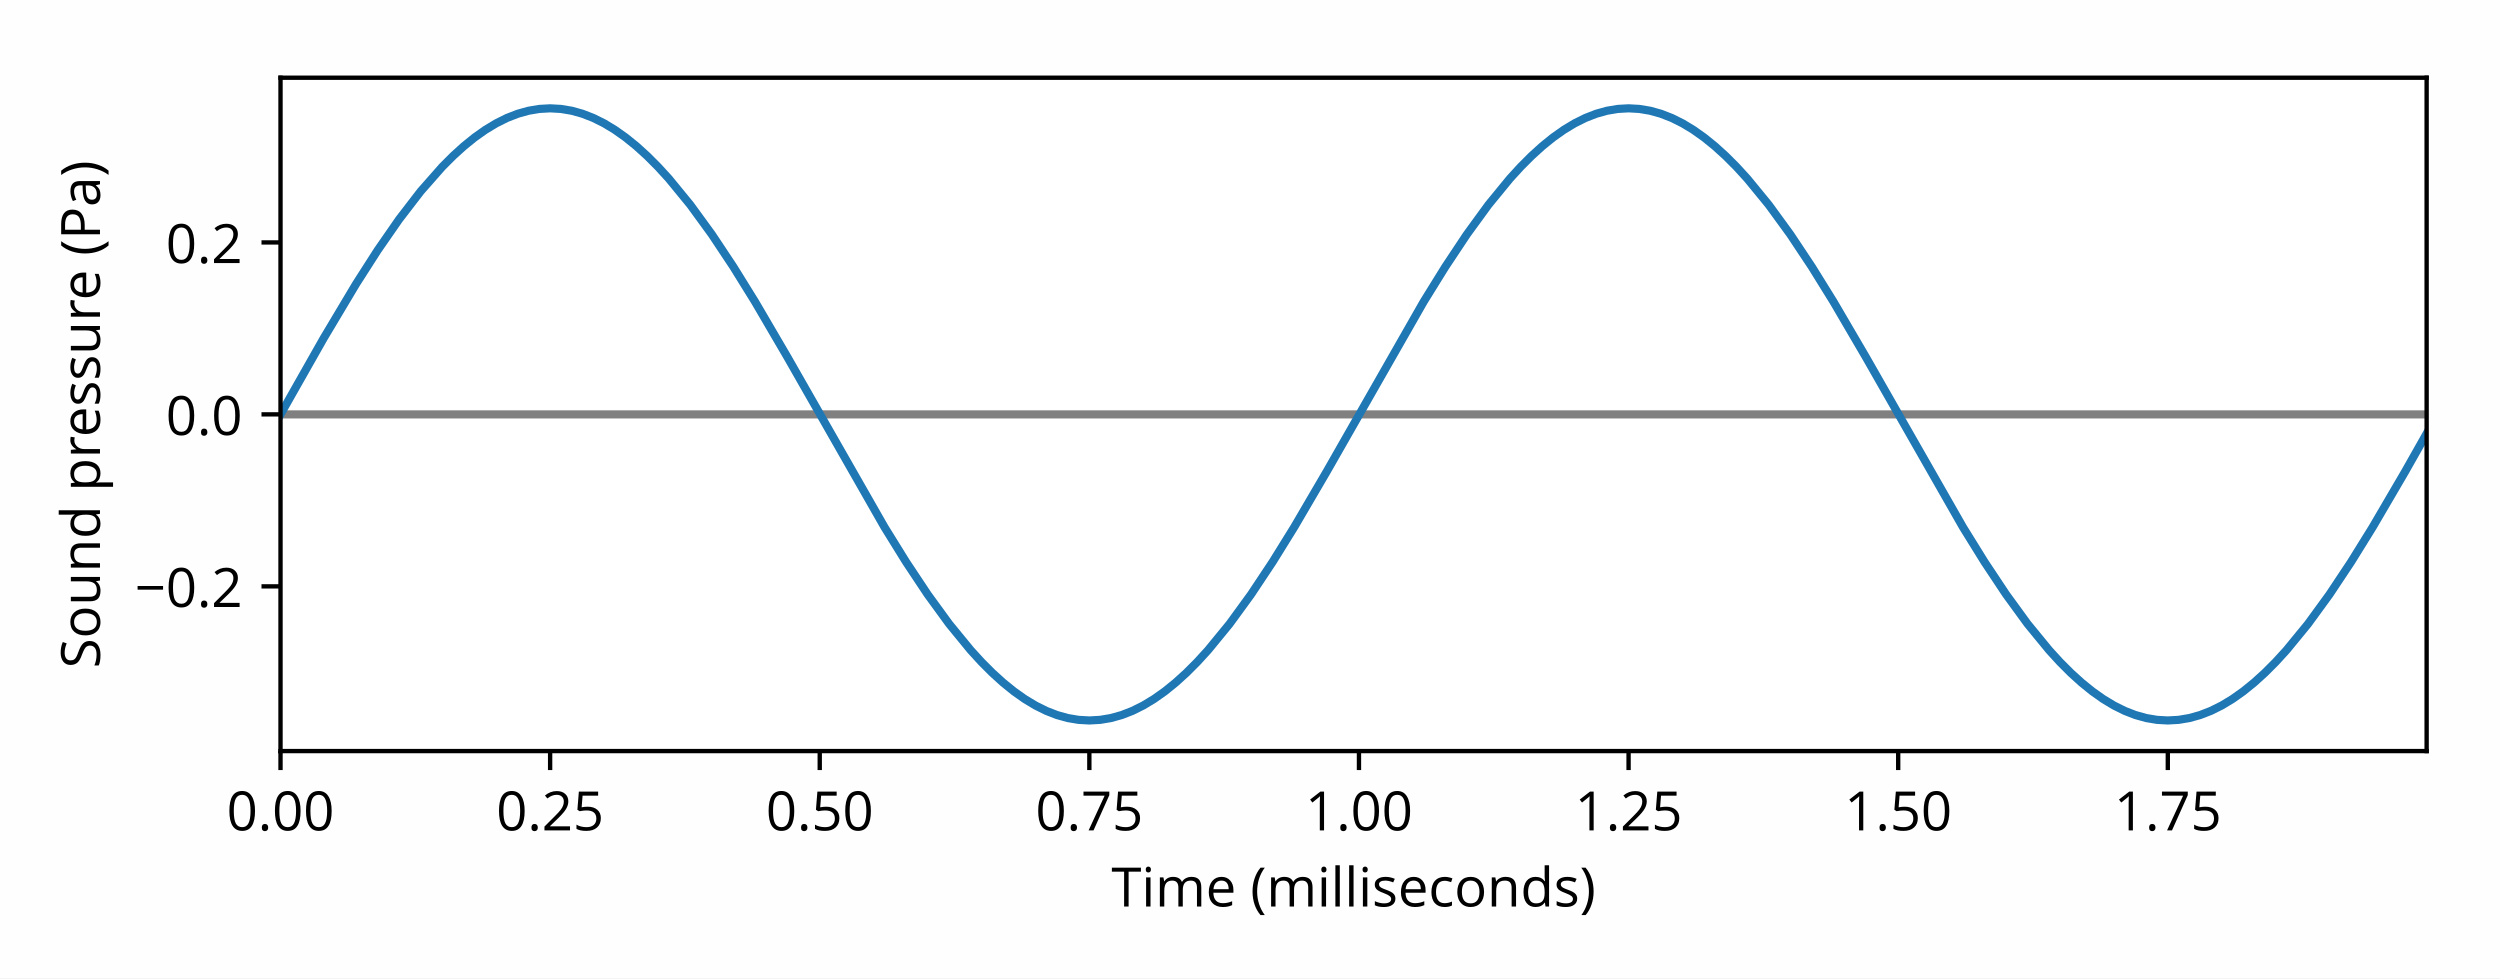
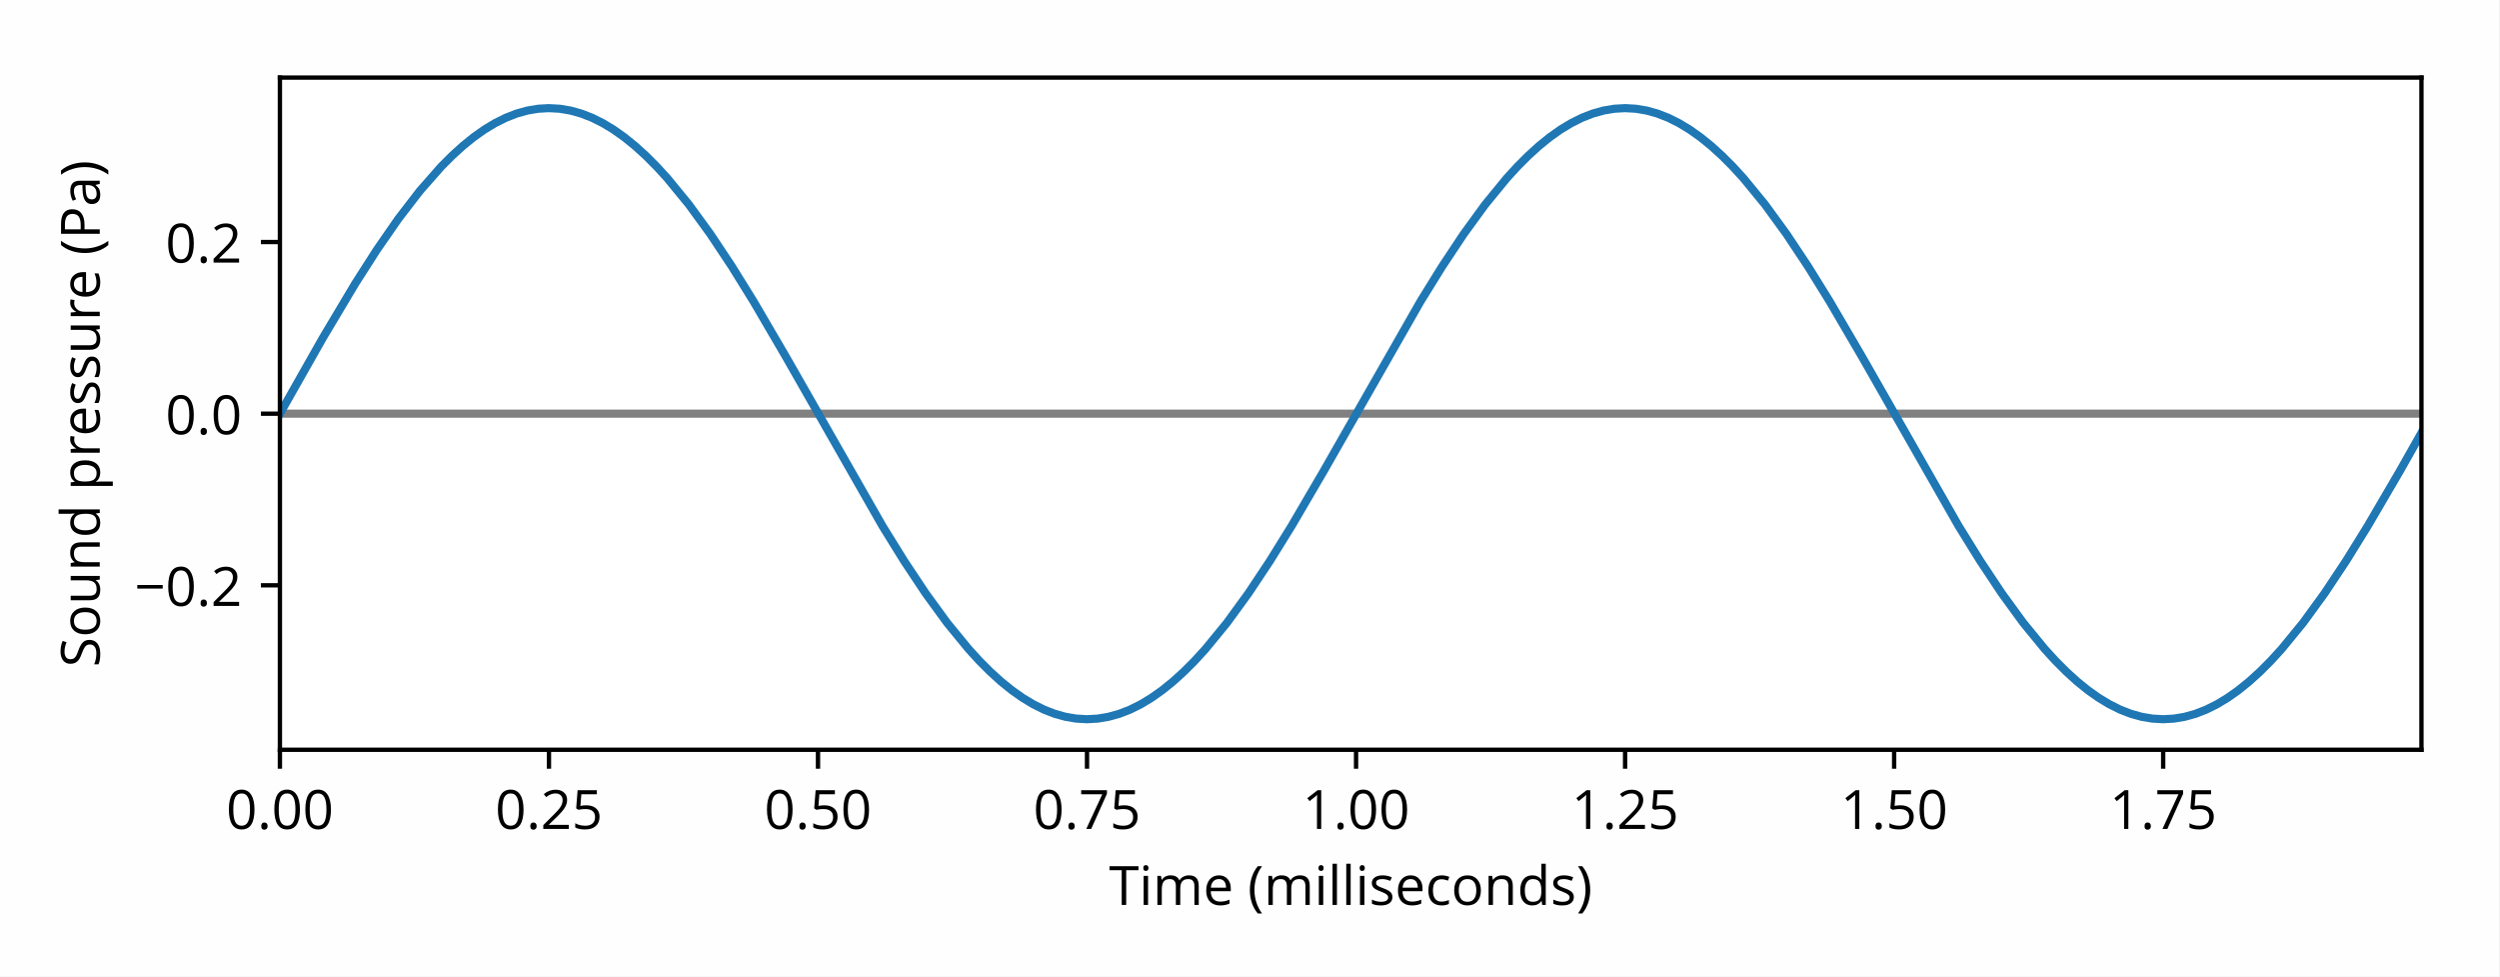
- <svg xmlns="http://www.w3.org/2000/svg" xmlns:xlink="http://www.w3.org/1999/xlink" height="180pt" version="1.1" viewBox="0 0 460 180" width="460pt">
+ <svg xmlns="http://www.w3.org/2000/svg" xmlns:xlink="http://www.w3.org/1999/xlink" height="180pt" version="1.1" viewBox="0 0 460.8 180" width="460.8pt">
  <defs>
    <style type="text/css">
*{stroke-linecap:butt;stroke-linejoin:round;}
  </style>
  </defs>
  <g id="figure_1">
    <g id="patch_1">
      <path d="M 0 180  L 460.8 180  L 460.8 0  L 0 0  z " style="fill:#fefefe;" />
    </g>
    <g id="axes_1">
      <g id="patch_2">
        <path d="M 51.614 138.197  L 446.5 138.197  L 446.5 14.3  L 51.614 14.3  z " style="fill:#ffffff;" />
      </g>
      <g id="line2d_1">
-         <path clip-path="url(#p8fcc88b398)" d="M 51.614 76.248  L 446.5 76.248  " style="fill:none;stroke:#808080;stroke-linecap:square;stroke-width:1.5;" />
+         <path clip-path="url(#p6e2f9ee043)" d="M 51.614 76.248  L 446.5 76.248  " style="fill:none;stroke:#808080;stroke-linecap:square;stroke-width:1.5;" />
      </g>
      <g id="matplotlib.axis_1">
        <g id="xtick_1">
          <g id="line2d_2">
            <defs>
              <path d="M 0 0  L 0 3.5  " id="mc681602784" style="stroke:#000000;stroke-width:0.8;" />
            </defs>
            <g>
              <use style="stroke:#000000;stroke-width:0.8;" x="51.614" xlink:href="#mc681602784" y="138.197" />
            </g>
          </g>
          <g id="text_1">
            <text style="font-family:Open Sans;font-size:10px;font-style:normal;font-weight:normal;text-anchor:middle;" transform="rotate(-0, 51.61406, 152.7953)" x="51.614" y="152.795">0.00</text>
          </g>
        </g>
        <g id="xtick_2">
          <g id="line2d_3">
            <g>
              <use style="stroke:#000000;stroke-width:0.8;" x="101.223" xlink:href="#mc681602784" y="138.197" />
            </g>
          </g>
          <g id="text_2">
            <text style="font-family:Open Sans;font-size:10px;font-style:normal;font-weight:normal;text-anchor:middle;" transform="rotate(-0, 101.2228, 152.7953)" x="101.223" y="152.795">0.25</text>
          </g>
        </g>
        <g id="xtick_3">
          <g id="line2d_4">
            <g>
              <use style="stroke:#000000;stroke-width:0.8;" x="150.832" xlink:href="#mc681602784" y="138.197" />
            </g>
          </g>
          <g id="text_3">
            <text style="font-family:Open Sans;font-size:10px;font-style:normal;font-weight:normal;text-anchor:middle;" transform="rotate(-0, 150.8316, 152.7953)" x="150.832" y="152.795">0.50</text>
          </g>
        </g>
        <g id="xtick_4">
          <g id="line2d_5">
            <g>
              <use style="stroke:#000000;stroke-width:0.8;" x="200.44" xlink:href="#mc681602784" y="138.197" />
            </g>
          </g>
          <g id="text_4">
            <text style="font-family:Open Sans;font-size:10px;font-style:normal;font-weight:normal;text-anchor:middle;" transform="rotate(-0, 200.4404, 152.7953)" x="200.44" y="152.795">0.75</text>
          </g>
        </g>
        <g id="xtick_5">
          <g id="line2d_6">
            <g>
              <use style="stroke:#000000;stroke-width:0.8;" x="250.049" xlink:href="#mc681602784" y="138.197" />
            </g>
          </g>
          <g id="text_5">
            <text style="font-family:Open Sans;font-size:10px;font-style:normal;font-weight:normal;text-anchor:middle;" transform="rotate(-0, 250.0492, 152.7953)" x="250.049" y="152.795">1.00</text>
          </g>
        </g>
        <g id="xtick_6">
          <g id="line2d_7">
            <g>
              <use style="stroke:#000000;stroke-width:0.8;" x="299.658" xlink:href="#mc681602784" y="138.197" />
            </g>
          </g>
          <g id="text_6">
            <text style="font-family:Open Sans;font-size:10px;font-style:normal;font-weight:normal;text-anchor:middle;" transform="rotate(-0, 299.658, 152.7953)" x="299.658" y="152.795">1.25</text>
          </g>
        </g>
        <g id="xtick_7">
          <g id="line2d_8">
            <g>
              <use style="stroke:#000000;stroke-width:0.8;" x="349.267" xlink:href="#mc681602784" y="138.197" />
            </g>
          </g>
          <g id="text_7">
            <text style="font-family:Open Sans;font-size:10px;font-style:normal;font-weight:normal;text-anchor:middle;" transform="rotate(-0, 349.2668, 152.7953)" x="349.267" y="152.795">1.50</text>
          </g>
        </g>
        <g id="xtick_8">
          <g id="line2d_9">
            <g>
              <use style="stroke:#000000;stroke-width:0.8;" x="398.876" xlink:href="#mc681602784" y="138.197" />
            </g>
          </g>
          <g id="text_8">
            <text style="font-family:Open Sans;font-size:10px;font-style:normal;font-weight:normal;text-anchor:middle;" transform="rotate(-0, 398.8756, 152.7953)" x="398.876" y="152.795">1.75</text>
          </g>
        </g>
        <g id="text_9">
          <text style="font-family:Open Sans;font-size:10px;font-style:normal;font-weight:normal;text-anchor:middle;" transform="rotate(-0, 249.057, 166.7969)" x="249.057" y="166.797">Time (milliseconds)</text>
        </g>
      </g>
      <g id="matplotlib.axis_2">
        <g id="ytick_1">
          <g id="line2d_10">
            <defs>
              <path d="M 0 0  L -3.5 0  " id="m1f75b251e0" style="stroke:#000000;stroke-width:0.8;" />
            </defs>
            <g>
              <use style="stroke:#000000;stroke-width:0.8;" x="51.614" xlink:href="#m1f75b251e0" y="107.887" />
            </g>
          </g>
          <g id="text_10">
            <text style="font-family:Open Sans;font-size:10px;font-style:normal;font-weight:normal;text-anchor:end;" transform="rotate(-0, 44.61406, 111.6863)" x="44.614" y="111.686">−0.2</text>
          </g>
        </g>
        <g id="ytick_2">
          <g id="line2d_11">
            <g>
              <use style="stroke:#000000;stroke-width:0.8;" x="51.614" xlink:href="#m1f75b251e0" y="76.248" />
            </g>
          </g>
          <g id="text_11">
            <text style="font-family:Open Sans;font-size:10px;font-style:normal;font-weight:normal;text-anchor:end;" transform="rotate(-0, 44.61406, 80.04766)" x="44.614" y="80.048">0.0</text>
          </g>
        </g>
        <g id="ytick_3">
          <g id="line2d_12">
            <g>
              <use style="stroke:#000000;stroke-width:0.8;" x="51.614" xlink:href="#m1f75b251e0" y="44.61" />
            </g>
          </g>
          <g id="text_12">
            <text style="font-family:Open Sans;font-size:10px;font-style:normal;font-weight:normal;text-anchor:end;" transform="rotate(-0, 44.61406, 48.40903)" x="44.614" y="48.409">0.2</text>
          </g>
        </g>
        <g id="text_13">
          <text style="font-family:Open Sans;font-size:10px;font-style:normal;font-weight:normal;text-anchor:middle;" transform="rotate(-90, 18.39844, 76.24844)" x="18.398" y="76.248">Sound pressure (Pa)</text>
        </g>
      </g>
      <g id="line2d_13">
-         <path clip-path="url(#p8fcc88b398)" d="M 51.614 76.248  L 59.551 62.243  L 65.505 52.27  L 69.473 46.072  L 73.442 40.351  L 77.411 35.195  L 81.379 30.687  L 83.364 28.699  L 85.348 26.898  L 87.332 25.292  L 89.317 23.886  L 91.301 22.688  L 93.285 21.701  L 95.27 20.929  L 97.254 20.376  L 99.238 20.043  L 101.223 19.932  L 103.207 20.043  L 105.192 20.376  L 107.176 20.929  L 109.16 21.701  L 111.145 22.688  L 113.129 23.886  L 115.113 25.292  L 117.098 26.898  L 119.082 28.699  L 121.066 30.687  L 123.051 32.856  L 127.019 37.697  L 130.988 43.146  L 134.957 49.118  L 138.926 55.517  L 144.879 65.696  L 162.738 96.98  L 166.706 103.379  L 170.675 109.351  L 174.644 114.8  L 178.613 119.641  L 180.597 121.81  L 182.581 123.798  L 184.566 125.599  L 186.55 127.205  L 188.534 128.61  L 190.519 129.809  L 192.503 130.796  L 194.487 131.568  L 196.472 132.121  L 198.456 132.454  L 200.44 132.565  L 202.425 132.454  L 204.409 132.121  L 206.393 131.568  L 208.378 130.796  L 210.362 129.809  L 212.347 128.61  L 214.331 127.205  L 216.315 125.599  L 218.3 123.798  L 220.284 121.81  L 222.268 119.641  L 226.237 114.8  L 230.206 109.351  L 234.174 103.379  L 238.143 96.98  L 244.096 86.801  L 261.955 55.517  L 265.924 49.118  L 269.893 43.146  L 273.861 37.697  L 277.83 32.856  L 279.814 30.687  L 281.799 28.699  L 283.783 26.898  L 285.768 25.292  L 287.752 23.886  L 289.736 22.688  L 291.721 21.701  L 293.705 20.929  L 295.689 20.376  L 297.674 20.043  L 299.658 19.932  L 301.642 20.043  L 303.627 20.376  L 305.611 20.929  L 307.595 21.701  L 309.58 22.688  L 311.564 23.886  L 313.548 25.292  L 315.533 26.898  L 317.517 28.699  L 319.502 30.687  L 321.486 32.856  L 325.455 37.697  L 329.423 43.146  L 333.392 49.118  L 337.361 55.517  L 343.314 65.696  L 361.173 96.98  L 365.142 103.379  L 369.11 109.351  L 373.079 114.8  L 377.048 119.641  L 379.032 121.81  L 381.016 123.798  L 383.001 125.599  L 384.985 127.205  L 386.969 128.61  L 388.954 129.809  L 390.938 130.796  L 392.923 131.568  L 394.907 132.121  L 396.891 132.454  L 398.876 132.565  L 400.86 132.454  L 402.844 132.121  L 404.829 131.568  L 406.813 130.796  L 408.797 129.809  L 410.782 128.61  L 412.766 127.205  L 414.75 125.599  L 416.735 123.798  L 418.719 121.81  L 420.703 119.641  L 424.672 114.8  L 428.641 109.351  L 432.61 103.379  L 436.578 96.98  L 442.531 86.801  L 446.5 79.785  L 446.5 79.785  " style="fill:none;stroke:#1f77b4;stroke-linecap:square;stroke-width:1.5;" />
+         <path clip-path="url(#p6e2f9ee043)" d="M 51.614 76.248  L 59.551 62.243  L 65.505 52.27  L 69.473 46.072  L 73.442 40.351  L 77.411 35.195  L 81.379 30.687  L 83.364 28.699  L 85.348 26.898  L 87.332 25.292  L 89.317 23.886  L 91.301 22.688  L 93.285 21.701  L 95.27 20.929  L 97.254 20.376  L 99.238 20.043  L 101.223 19.932  L 103.207 20.043  L 105.192 20.376  L 107.176 20.929  L 109.16 21.701  L 111.145 22.688  L 113.129 23.886  L 115.113 25.292  L 117.098 26.898  L 119.082 28.699  L 121.066 30.687  L 123.051 32.856  L 127.019 37.697  L 130.988 43.146  L 134.957 49.118  L 138.926 55.517  L 144.879 65.696  L 162.738 96.98  L 166.706 103.379  L 170.675 109.351  L 174.644 114.8  L 178.613 119.641  L 180.597 121.81  L 182.581 123.798  L 184.566 125.599  L 186.55 127.205  L 188.534 128.61  L 190.519 129.809  L 192.503 130.796  L 194.487 131.568  L 196.472 132.121  L 198.456 132.454  L 200.44 132.565  L 202.425 132.454  L 204.409 132.121  L 206.393 131.568  L 208.378 130.796  L 210.362 129.809  L 212.347 128.61  L 214.331 127.205  L 216.315 125.599  L 218.3 123.798  L 220.284 121.81  L 222.268 119.641  L 226.237 114.8  L 230.206 109.351  L 234.174 103.379  L 238.143 96.98  L 244.096 86.801  L 261.955 55.517  L 265.924 49.118  L 269.893 43.146  L 273.861 37.697  L 277.83 32.856  L 279.814 30.687  L 281.799 28.699  L 283.783 26.898  L 285.768 25.292  L 287.752 23.886  L 289.736 22.688  L 291.721 21.701  L 293.705 20.929  L 295.689 20.376  L 297.674 20.043  L 299.658 19.932  L 301.642 20.043  L 303.627 20.376  L 305.611 20.929  L 307.595 21.701  L 309.58 22.688  L 311.564 23.886  L 313.548 25.292  L 315.533 26.898  L 317.517 28.699  L 319.502 30.687  L 321.486 32.856  L 325.455 37.697  L 329.423 43.146  L 333.392 49.118  L 337.361 55.517  L 343.314 65.696  L 361.173 96.98  L 365.142 103.379  L 369.11 109.351  L 373.079 114.8  L 377.048 119.641  L 379.032 121.81  L 381.016 123.798  L 383.001 125.599  L 384.985 127.205  L 386.969 128.61  L 388.954 129.809  L 390.938 130.796  L 392.923 131.568  L 394.907 132.121  L 396.891 132.454  L 398.876 132.565  L 400.86 132.454  L 402.844 132.121  L 404.829 131.568  L 406.813 130.796  L 408.797 129.809  L 410.782 128.61  L 412.766 127.205  L 414.75 125.599  L 416.735 123.798  L 418.719 121.81  L 420.703 119.641  L 424.672 114.8  L 428.641 109.351  L 432.61 103.379  L 436.578 96.98  L 442.531 86.801  L 446.5 79.785  L 446.5 79.785  " style="fill:none;stroke:#1f77b4;stroke-linecap:square;stroke-width:1.5;" />
      </g>
      <g id="patch_3">
        <path d="M 51.614 138.197  L 51.614 14.3  " style="fill:none;stroke:#000000;stroke-linecap:square;stroke-linejoin:miter;stroke-width:0.8;" />
      </g>
      <g id="patch_4">
        <path d="M 446.5 138.197  L 446.5 14.3  " style="fill:none;stroke:#000000;stroke-linecap:square;stroke-linejoin:miter;stroke-width:0.8;" />
      </g>
      <g id="patch_5">
        <path d="M 51.614 138.197  L 446.5 138.197  " style="fill:none;stroke:#000000;stroke-linecap:square;stroke-linejoin:miter;stroke-width:0.8;" />
      </g>
      <g id="patch_6">
        <path d="M 51.614 14.3  L 446.5 14.3  " style="fill:none;stroke:#000000;stroke-linecap:square;stroke-linejoin:miter;stroke-width:0.8;" />
      </g>
    </g>
  </g>
  <defs>
-     <clipPath id="p8fcc88b398">
+     <clipPath id="p6e2f9ee043">
      <rect height="123.897" width="394.886" x="51.614" y="14.3" />
    </clipPath>
  </defs>
</svg>
